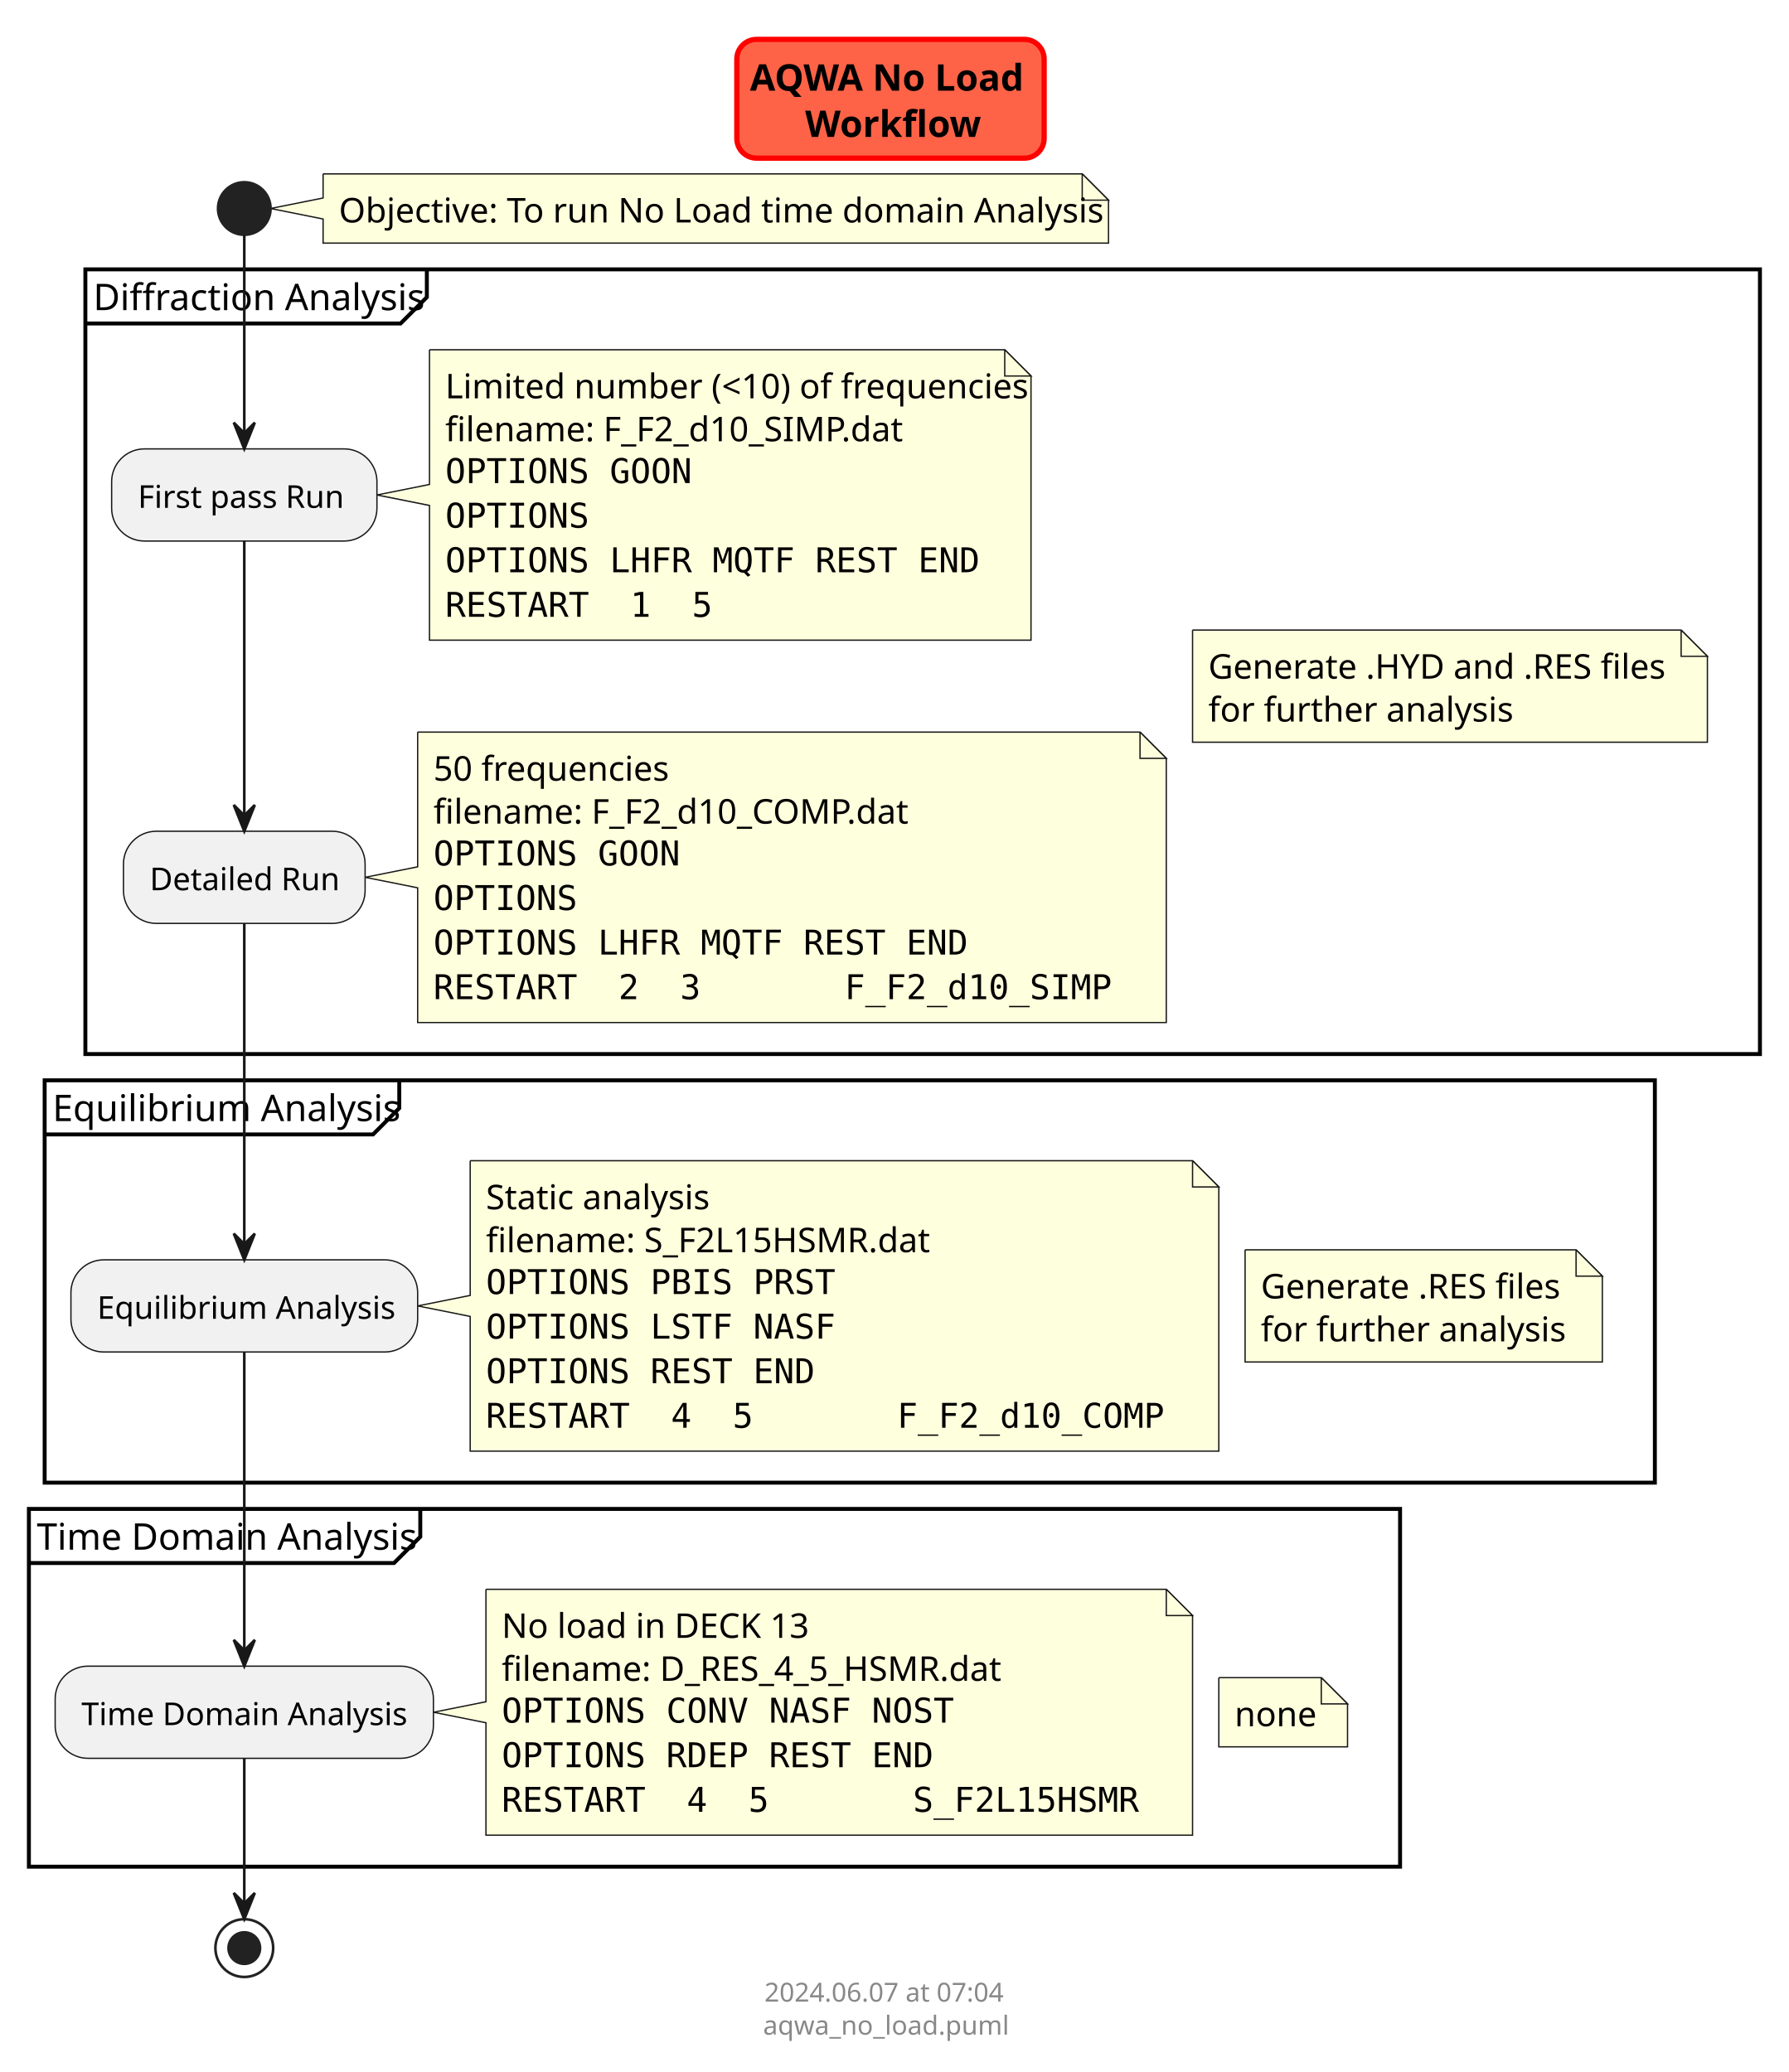
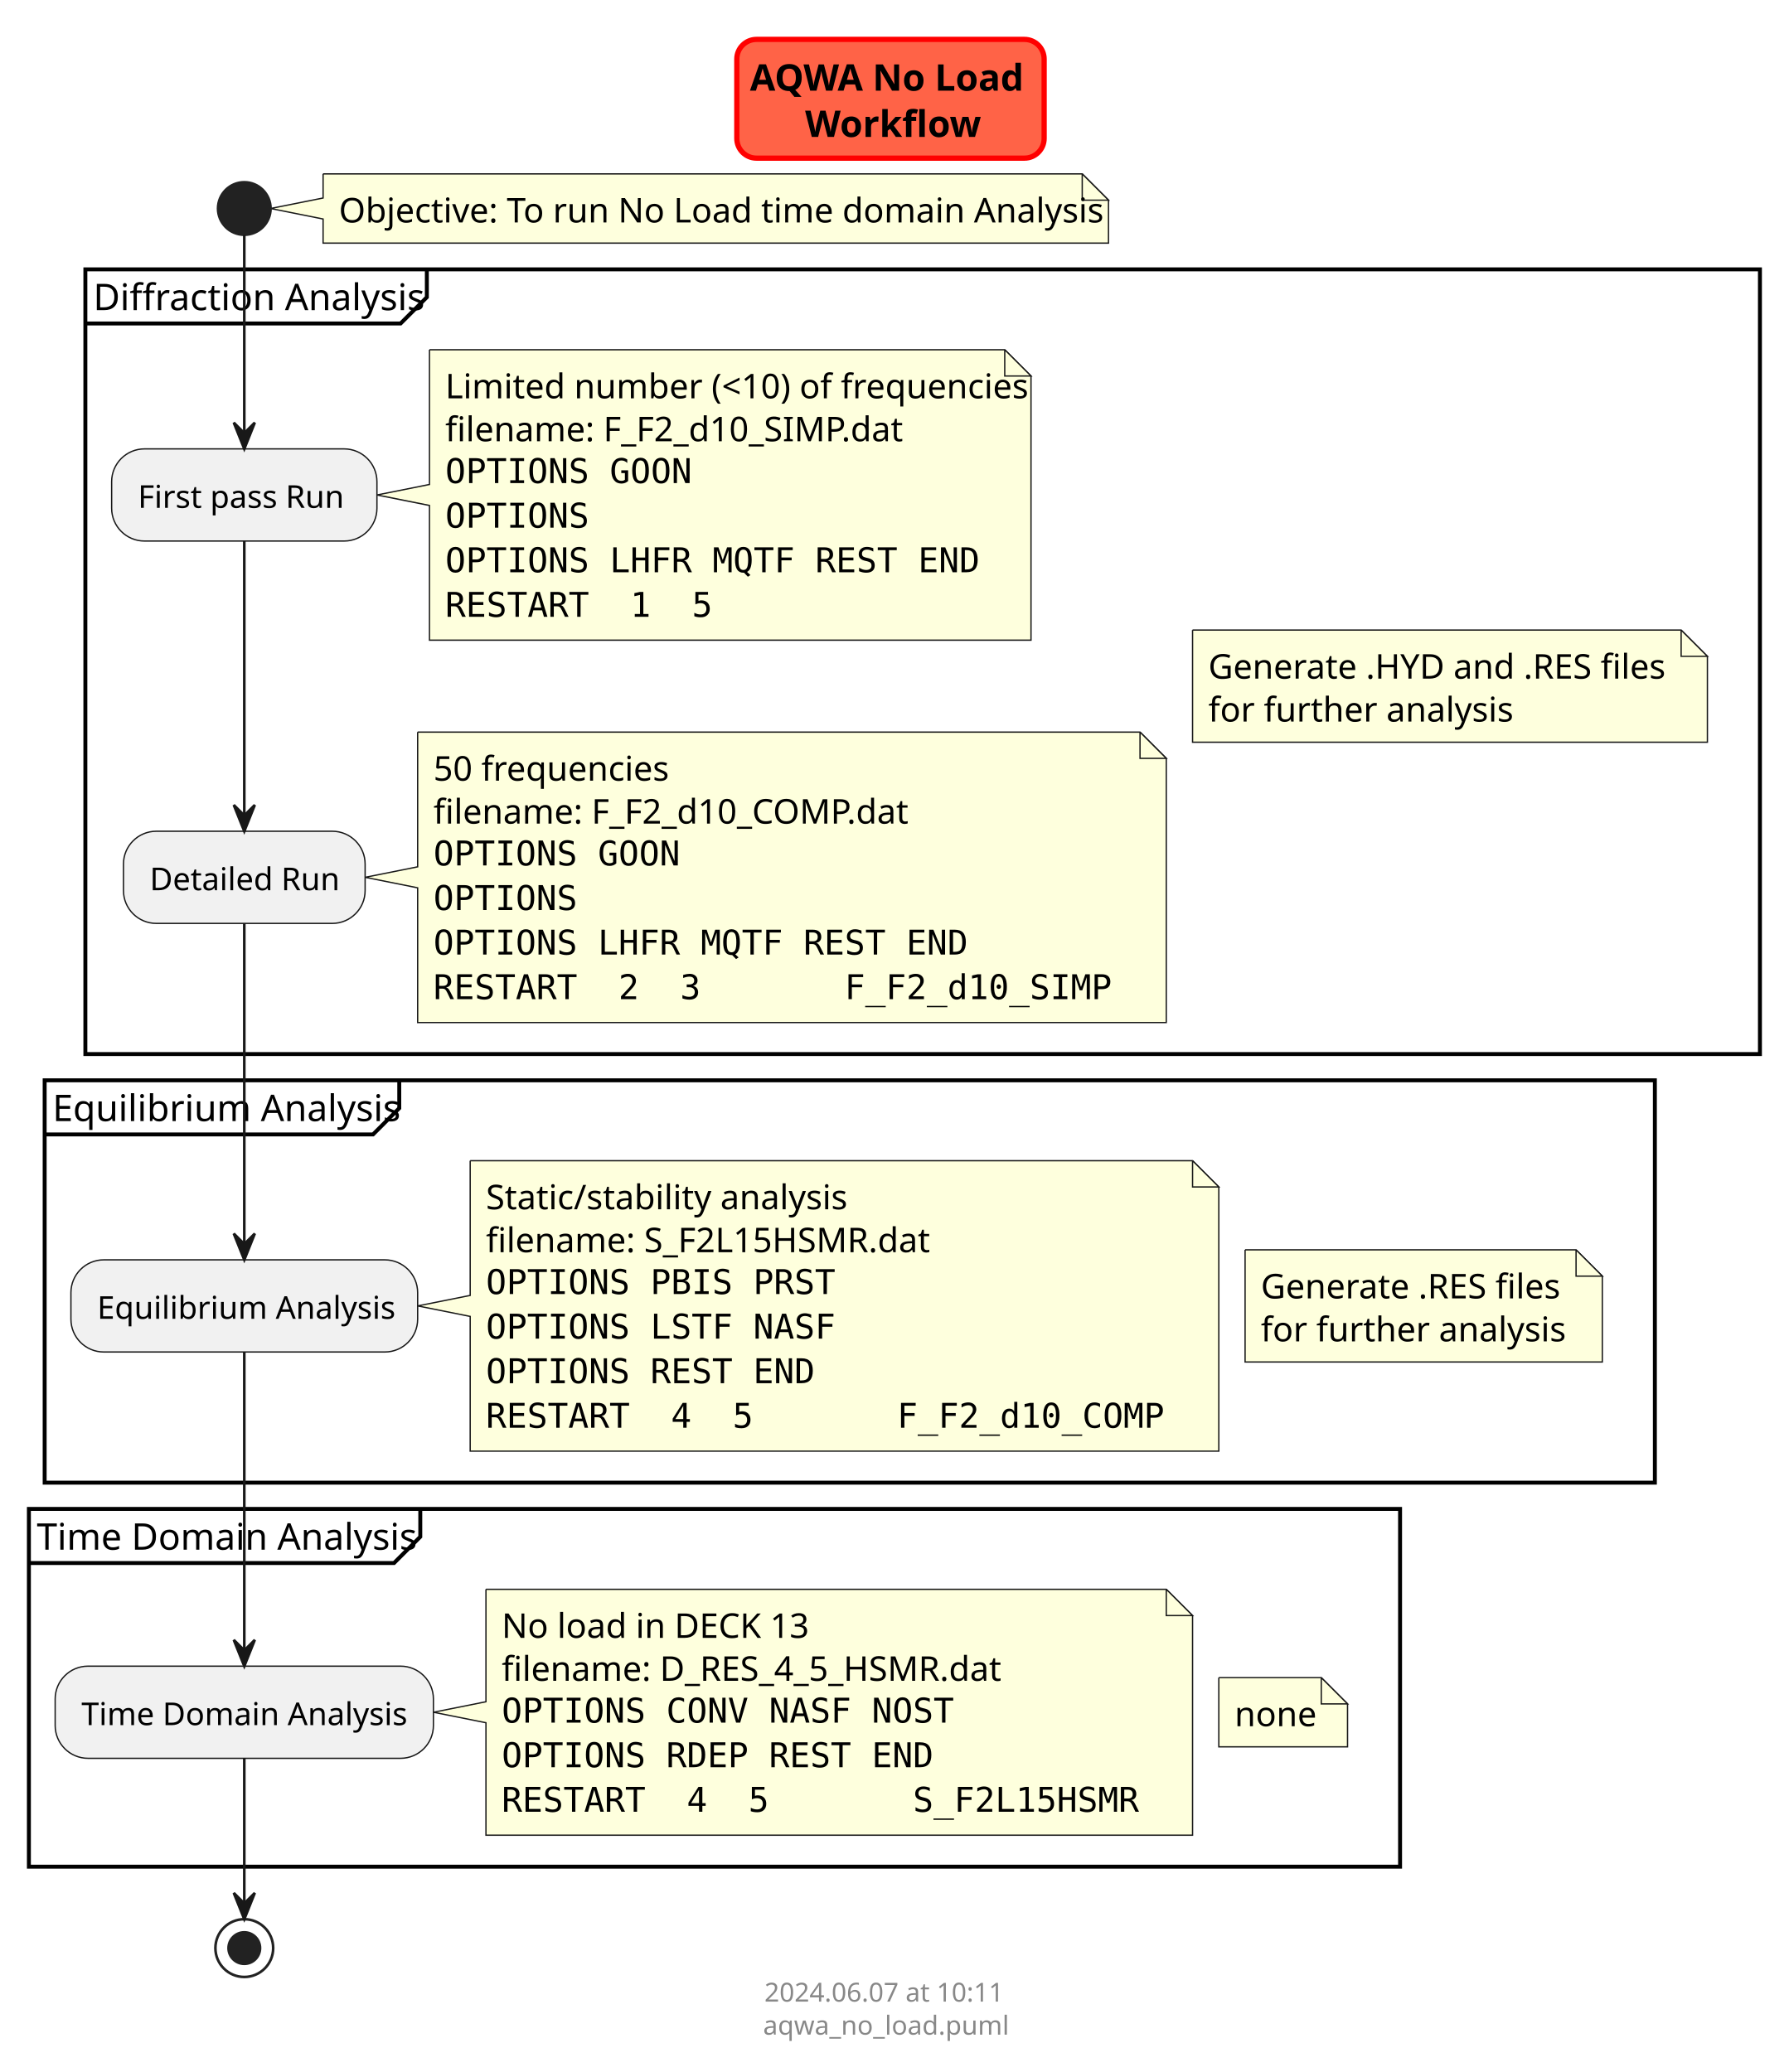
<svg xmlns="http://www.w3.org/2000/svg" contentStyleType="text/css" height="2367px" preserveAspectRatio="none" style="width:2043px;height:2367px;background:#FFFFFF;" version="1.1" viewBox="0 0 2043 2367" width="2043px" zoomAndPan="magnify">
  <defs />
  <g>
    <rect fill="#FF6347" height="135.656" id="_title" rx="22.5" ry="22.5" style="stroke:#FF0000;stroke-width:6.0;" width="351" x="841.5" y="45" />
    <text fill="#000000" font-family="sans-serif" font-size="42" font-weight="bold" lengthAdjust="spacing" textLength="309" x="856.5" y="103.6">AQWA No Load</text>
    <text fill="#000000" font-family="sans-serif" font-size="42" font-weight="bold" lengthAdjust="spacing" textLength="195" x="919.5" y="156.428">Workflow</text>
    <path d="M369,198.656 L369,226.184 L309,238.184 L369,250.184 L369,277.711 A0,0 0 0 0 369,277.711 L1266,277.711 A0,0 0 0 0 1266,277.711 L1266,228.656 L1236,198.656 L369,198.656 A0,0 0 0 0 369,198.656 " fill="#FEFFDD" style="stroke:#181818;stroke-width:1.5;" />
    <path d="M1236,198.656 L1236,228.656 L1266,228.656 L1236,198.656 " fill="#FEFFDD" style="stroke:#181818;stroke-width:1.5;" />
    <text fill="#000000" font-family="sans-serif" font-size="39" lengthAdjust="spacing" textLength="834" x="387" y="254.142">Objective: To run No Load time domain Analysis</text>
    <ellipse cx="279" cy="238.184" fill="#222222" rx="30" ry="30" style="stroke:#222222;stroke-width:3.0;" />
    <rect fill="none" height="896.414" style="stroke:#000000;stroke-width:4.5;" width="1912.5" x="97.5" y="307.711" />
    <path d="M487.5,307.711 L487.5,339.539 L457.5,369.539 L97.5,369.539 " fill="none" style="stroke:#000000;stroke-width:4.5;" />
    <text fill="#000000" font-family="sans-serif" font-size="42" lengthAdjust="spacing" textLength="360" x="106.5" y="354.31">Diffraction Analysis</text>
    <path d="M1362,719.777 L1362,847.887 L1950,847.887 L1950,749.777 L1920,719.777 L1362,719.777 " fill="#FEFFDD" style="stroke:#181818;stroke-width:1.5;" />
    <path d="M1920,719.777 L1920,749.777 L1950,749.777 L1920,719.777 " fill="#FEFFDD" style="stroke:#181818;stroke-width:1.5;" />
    <text fill="#000000" font-family="sans-serif" font-size="39" lengthAdjust="spacing" textLength="525" x="1380" y="775.263">Generate .HYD and .RES files</text>
    <text fill="#000000" font-family="sans-serif" font-size="39" lengthAdjust="spacing" textLength="318" x="1380" y="824.317">for further analysis</text>
    <path d="M490.5,399.539 L490.5,553.436 L430.5,565.436 L490.5,577.436 L490.5,731.332 A0,0 0 0 0 490.5,731.332 L1177.5,731.332 A0,0 0 0 0 1177.5,731.332 L1177.5,429.539 L1147.5,399.539 L490.5,399.539 A0,0 0 0 0 490.5,399.539 " fill="#FEFFDD" style="stroke:#181818;stroke-width:1.5;" />
    <path d="M1147.5,399.539 L1147.5,429.539 L1177.5,429.539 L1147.5,399.539 " fill="#FEFFDD" style="stroke:#181818;stroke-width:1.5;" />
    <text fill="#000000" font-family="sans-serif" font-size="39" lengthAdjust="spacing" textLength="621" x="508.5" y="455.024">Limited number (&lt;10) of frequencies</text>
    <text fill="#000000" font-family="sans-serif" font-size="39" lengthAdjust="spacing" textLength="525" x="508.5" y="504.079">filename: F_F2_d10_SIMP.dat</text>
    <text fill="#000000" font-family="monospace" font-size="39" lengthAdjust="spacing" textLength="288" x="508.5" y="551.858">OPTIONS GOON</text>
    <text fill="#000000" font-family="monospace" font-size="39" lengthAdjust="spacing" textLength="168" x="508.5" y="602.779">OPTIONS</text>
    <text fill="#000000" font-family="monospace" font-size="39" lengthAdjust="spacing" textLength="624" x="508.5" y="653.7">OPTIONS LHFR MQTF REST END</text>
    <text fill="#000000" font-family="monospace" font-size="39" lengthAdjust="spacing" textLength="312" x="508.5" y="704.621">RESTART  1  5</text>
    <rect fill="#F1F1F1" height="105.281" rx="37.5" ry="37.5" style="stroke:#181818;stroke-width:1.5;" width="303" x="127.5" y="512.795" />
    <text fill="#000000" font-family="sans-serif" font-size="36" lengthAdjust="spacing" textLength="243" x="157.5" y="580.166">First pass Run</text>
    <path d="M477,836.332 L477,990.229 L417,1002.229 L477,1014.229 L477,1168.125 A0,0 0 0 0 477,1168.125 L1332,1168.125 A0,0 0 0 0 1332,1168.125 L1332,866.332 L1302,836.332 L477,836.332 A0,0 0 0 0 477,836.332 " fill="#FEFFDD" style="stroke:#181818;stroke-width:1.5;" />
    <path d="M1302,836.332 L1302,866.332 L1332,866.332 L1302,836.332 " fill="#FEFFDD" style="stroke:#181818;stroke-width:1.5;" />
    <text fill="#000000" font-family="sans-serif" font-size="39" lengthAdjust="spacing" textLength="252" x="495" y="891.817">50 frequencies</text>
    <text fill="#000000" font-family="sans-serif" font-size="39" lengthAdjust="spacing" textLength="546" x="495" y="940.872">filename: F_F2_d10_COMP.dat</text>
    <text fill="#000000" font-family="monospace" font-size="39" lengthAdjust="spacing" textLength="288" x="495" y="988.651">OPTIONS GOON</text>
    <text fill="#000000" font-family="monospace" font-size="39" lengthAdjust="spacing" textLength="168" x="495" y="1039.572">OPTIONS</text>
    <text fill="#000000" font-family="monospace" font-size="39" lengthAdjust="spacing" textLength="624" x="495" y="1090.493">OPTIONS LHFR MQTF REST END</text>
    <text fill="#000000" font-family="monospace" font-size="39" lengthAdjust="spacing" textLength="792" x="495" y="1141.414">RESTART  2  3       F_F2_d10_SIMP</text>
    <rect fill="#F1F1F1" height="105.281" rx="37.5" ry="37.5" style="stroke:#181818;stroke-width:1.5;" width="276" x="141" y="949.588" />
    <text fill="#000000" font-family="sans-serif" font-size="36" lengthAdjust="spacing" textLength="216" x="171" y="1016.959">Detailed Run</text>
    <rect fill="none" height="459.621" style="stroke:#000000;stroke-width:4.5;" width="1839" x="51" y="1234.125" />
    <path d="M456,1234.125 L456,1265.953 L426,1295.953 L51,1295.953 " fill="none" style="stroke:#000000;stroke-width:4.5;" />
    <text fill="#000000" font-family="sans-serif" font-size="42" lengthAdjust="spacing" textLength="375" x="60" y="1280.725">Equilibrium Analysis</text>
    <path d="M1422,1427.795 L1422,1555.904 L1830,1555.904 L1830,1457.795 L1800,1427.795 L1422,1427.795 " fill="#FEFFDD" style="stroke:#181818;stroke-width:1.5;" />
    <path d="M1800,1427.795 L1800,1457.795 L1830,1457.795 L1800,1427.795 " fill="#FEFFDD" style="stroke:#181818;stroke-width:1.5;" />
    <text fill="#000000" font-family="sans-serif" font-size="39" lengthAdjust="spacing" textLength="345" x="1440" y="1483.28">Generate .RES files</text>
    <text fill="#000000" font-family="sans-serif" font-size="39" lengthAdjust="spacing" textLength="318" x="1440" y="1532.335">for further analysis</text>
    <path d="M537,1325.953 L537,1479.85 L477,1491.85 L537,1503.85 L537,1657.746 A0,0 0 0 0 537,1657.746 L1392,1657.746 A0,0 0 0 0 1392,1657.746 L1392,1355.953 L1362,1325.953 L537,1325.953 A0,0 0 0 0 537,1325.953 " fill="#FEFFDD" style="stroke:#181818;stroke-width:1.5;" />
    <path d="M1362,1325.953 L1362,1355.953 L1392,1355.953 L1362,1325.953 " fill="#FEFFDD" style="stroke:#181818;stroke-width:1.5;" />
-     <text fill="#000000" font-family="sans-serif" font-size="39" lengthAdjust="spacing" textLength="258" x="555" y="1381.438">Static analysis</text>
+     <text fill="#000000" font-family="sans-serif" font-size="39" lengthAdjust="spacing" textLength="405" x="555" y="1381.438">Static/stability analysis</text>
    <text fill="#000000" font-family="sans-serif" font-size="39" lengthAdjust="spacing" textLength="504" x="555" y="1430.493">filename: S_F2L15HSMR.dat</text>
    <text fill="#000000" font-family="monospace" font-size="39" lengthAdjust="spacing" textLength="408" x="555" y="1478.272">OPTIONS PBIS PRST</text>
    <text fill="#000000" font-family="monospace" font-size="39" lengthAdjust="spacing" textLength="408" x="555" y="1529.193">OPTIONS LSTF NASF</text>
    <text fill="#000000" font-family="monospace" font-size="39" lengthAdjust="spacing" textLength="384" x="555" y="1580.114">OPTIONS REST END</text>
    <text fill="#000000" font-family="monospace" font-size="39" lengthAdjust="spacing" textLength="792" x="555" y="1631.035">RESTART  4  5       F_F2_d10_COMP</text>
    <rect fill="#F1F1F1" height="105.281" rx="37.5" ry="37.5" style="stroke:#181818;stroke-width:1.5;" width="396" x="81" y="1439.209" />
    <text fill="#000000" font-family="sans-serif" font-size="36" lengthAdjust="spacing" textLength="336" x="111" y="1506.58">Equilibrium Analysis</text>
    <rect fill="none" height="408.7" style="stroke:#000000;stroke-width:4.5;" width="1566" x="33" y="1723.746" />
    <path d="M480,1723.746 L480,1755.574 L450,1785.574 L33,1785.574 " fill="none" style="stroke:#000000;stroke-width:4.5;" />
    <text fill="#000000" font-family="sans-serif" font-size="42" lengthAdjust="spacing" textLength="417" x="42" y="1770.346">Time Domain Analysis</text>
    <path d="M1392,1916.483 L1392,1995.538 L1539,1995.538 L1539,1946.483 L1509,1916.483 L1392,1916.483 " fill="#FEFFDD" style="stroke:#181818;stroke-width:1.5;" />
    <path d="M1509,1916.483 L1509,1946.483 L1539,1946.483 L1509,1916.483 " fill="#FEFFDD" style="stroke:#181818;stroke-width:1.5;" />
    <text fill="#000000" font-family="sans-serif" font-size="39" lengthAdjust="spacing" textLength="84" x="1410" y="1971.968">none</text>
    <path d="M555,1815.574 L555,1944.01 L495,1956.01 L555,1968.01 L555,2096.446 A0,0 0 0 0 555,2096.446 L1362,2096.446 A0,0 0 0 0 1362,2096.446 L1362,1845.574 L1332,1815.574 L555,1815.574 A0,0 0 0 0 555,1815.574 " fill="#FEFFDD" style="stroke:#181818;stroke-width:1.5;" />
    <path d="M1332,1815.574 L1332,1845.574 L1362,1845.574 L1332,1815.574 " fill="#FEFFDD" style="stroke:#181818;stroke-width:1.5;" />
    <text fill="#000000" font-family="sans-serif" font-size="39" lengthAdjust="spacing" textLength="348" x="573" y="1871.06">No load in DECK 13</text>
    <text fill="#000000" font-family="sans-serif" font-size="39" lengthAdjust="spacing" textLength="582" x="573" y="1920.114">filename: D_RES_4_5_HSMR.dat</text>
    <text fill="#000000" font-family="monospace" font-size="39" lengthAdjust="spacing" textLength="528" x="573" y="1967.893">OPTIONS CONV NASF NOST</text>
    <text fill="#000000" font-family="monospace" font-size="39" lengthAdjust="spacing" textLength="504" x="573" y="2018.814">OPTIONS RDEP REST END</text>
    <text fill="#000000" font-family="monospace" font-size="39" lengthAdjust="spacing" textLength="744" x="573" y="2069.735">RESTART  4  5       S_F2L15HSMR</text>
    <rect fill="#F1F1F1" height="105.281" rx="37.5" ry="37.5" style="stroke:#181818;stroke-width:1.5;" width="432" x="63" y="1903.37" />
    <text fill="#000000" font-family="sans-serif" font-size="36" lengthAdjust="spacing" textLength="372" x="93" y="1970.741">Time Domain Analysis</text>
    <ellipse cx="279" cy="2225.446" fill="none" rx="33" ry="33" style="stroke:#222222;stroke-width:3.0;" />
    <ellipse cx="279" cy="2225.446" fill="#222222" rx="18" ry="18" style="stroke:#222222;stroke-width:3.0;" />
    <line style="stroke:#181818;stroke-width:3.0;" x1="279" x2="279" y1="618.076" y2="949.588" />
    <polygon fill="#181818" points="267,919.588,279,949.588,291,919.588,279,931.588" style="stroke:#181818;stroke-width:3.0;" />
    <line style="stroke:#181818;stroke-width:3.0;" x1="279" x2="279" y1="268.184" y2="512.795" />
    <polygon fill="#181818" points="267,482.795,279,512.795,291,482.795,279,494.795" style="stroke:#181818;stroke-width:3.0;" />
    <line style="stroke:#181818;stroke-width:3.0;" x1="279" x2="279" y1="1054.869" y2="1439.209" />
    <polygon fill="#181818" points="267,1409.209,279,1439.209,291,1409.209,279,1421.209" style="stroke:#181818;stroke-width:3.0;" />
    <line style="stroke:#181818;stroke-width:3.0;" x1="279" x2="279" y1="1544.49" y2="1903.37" />
    <polygon fill="#181818" points="267,1873.37,279,1903.37,291,1873.37,279,1885.37" style="stroke:#181818;stroke-width:3.0;" />
    <line style="stroke:#181818;stroke-width:3.0;" x1="279" x2="279" y1="2008.651" y2="2192.446" />
    <polygon fill="#181818" points="267,2162.446,279,2192.446,291,2162.446,279,2174.446" style="stroke:#181818;stroke-width:3.0;" />
-     <text fill="#888888" font-family="sans-serif" font-size="30" lengthAdjust="spacing" textLength="288" x="873" y="2286.589">2024.06.07 at 07:04</text>
+     <text fill="#888888" font-family="sans-serif" font-size="30" lengthAdjust="spacing" textLength="288" x="873" y="2286.589">2024.06.07 at 10:11</text>
    <text fill="#888888" font-family="sans-serif" font-size="30" lengthAdjust="spacing" textLength="291" x="871.5" y="2324.323">aqwa_no_load.puml</text>
  </g>
</svg>
